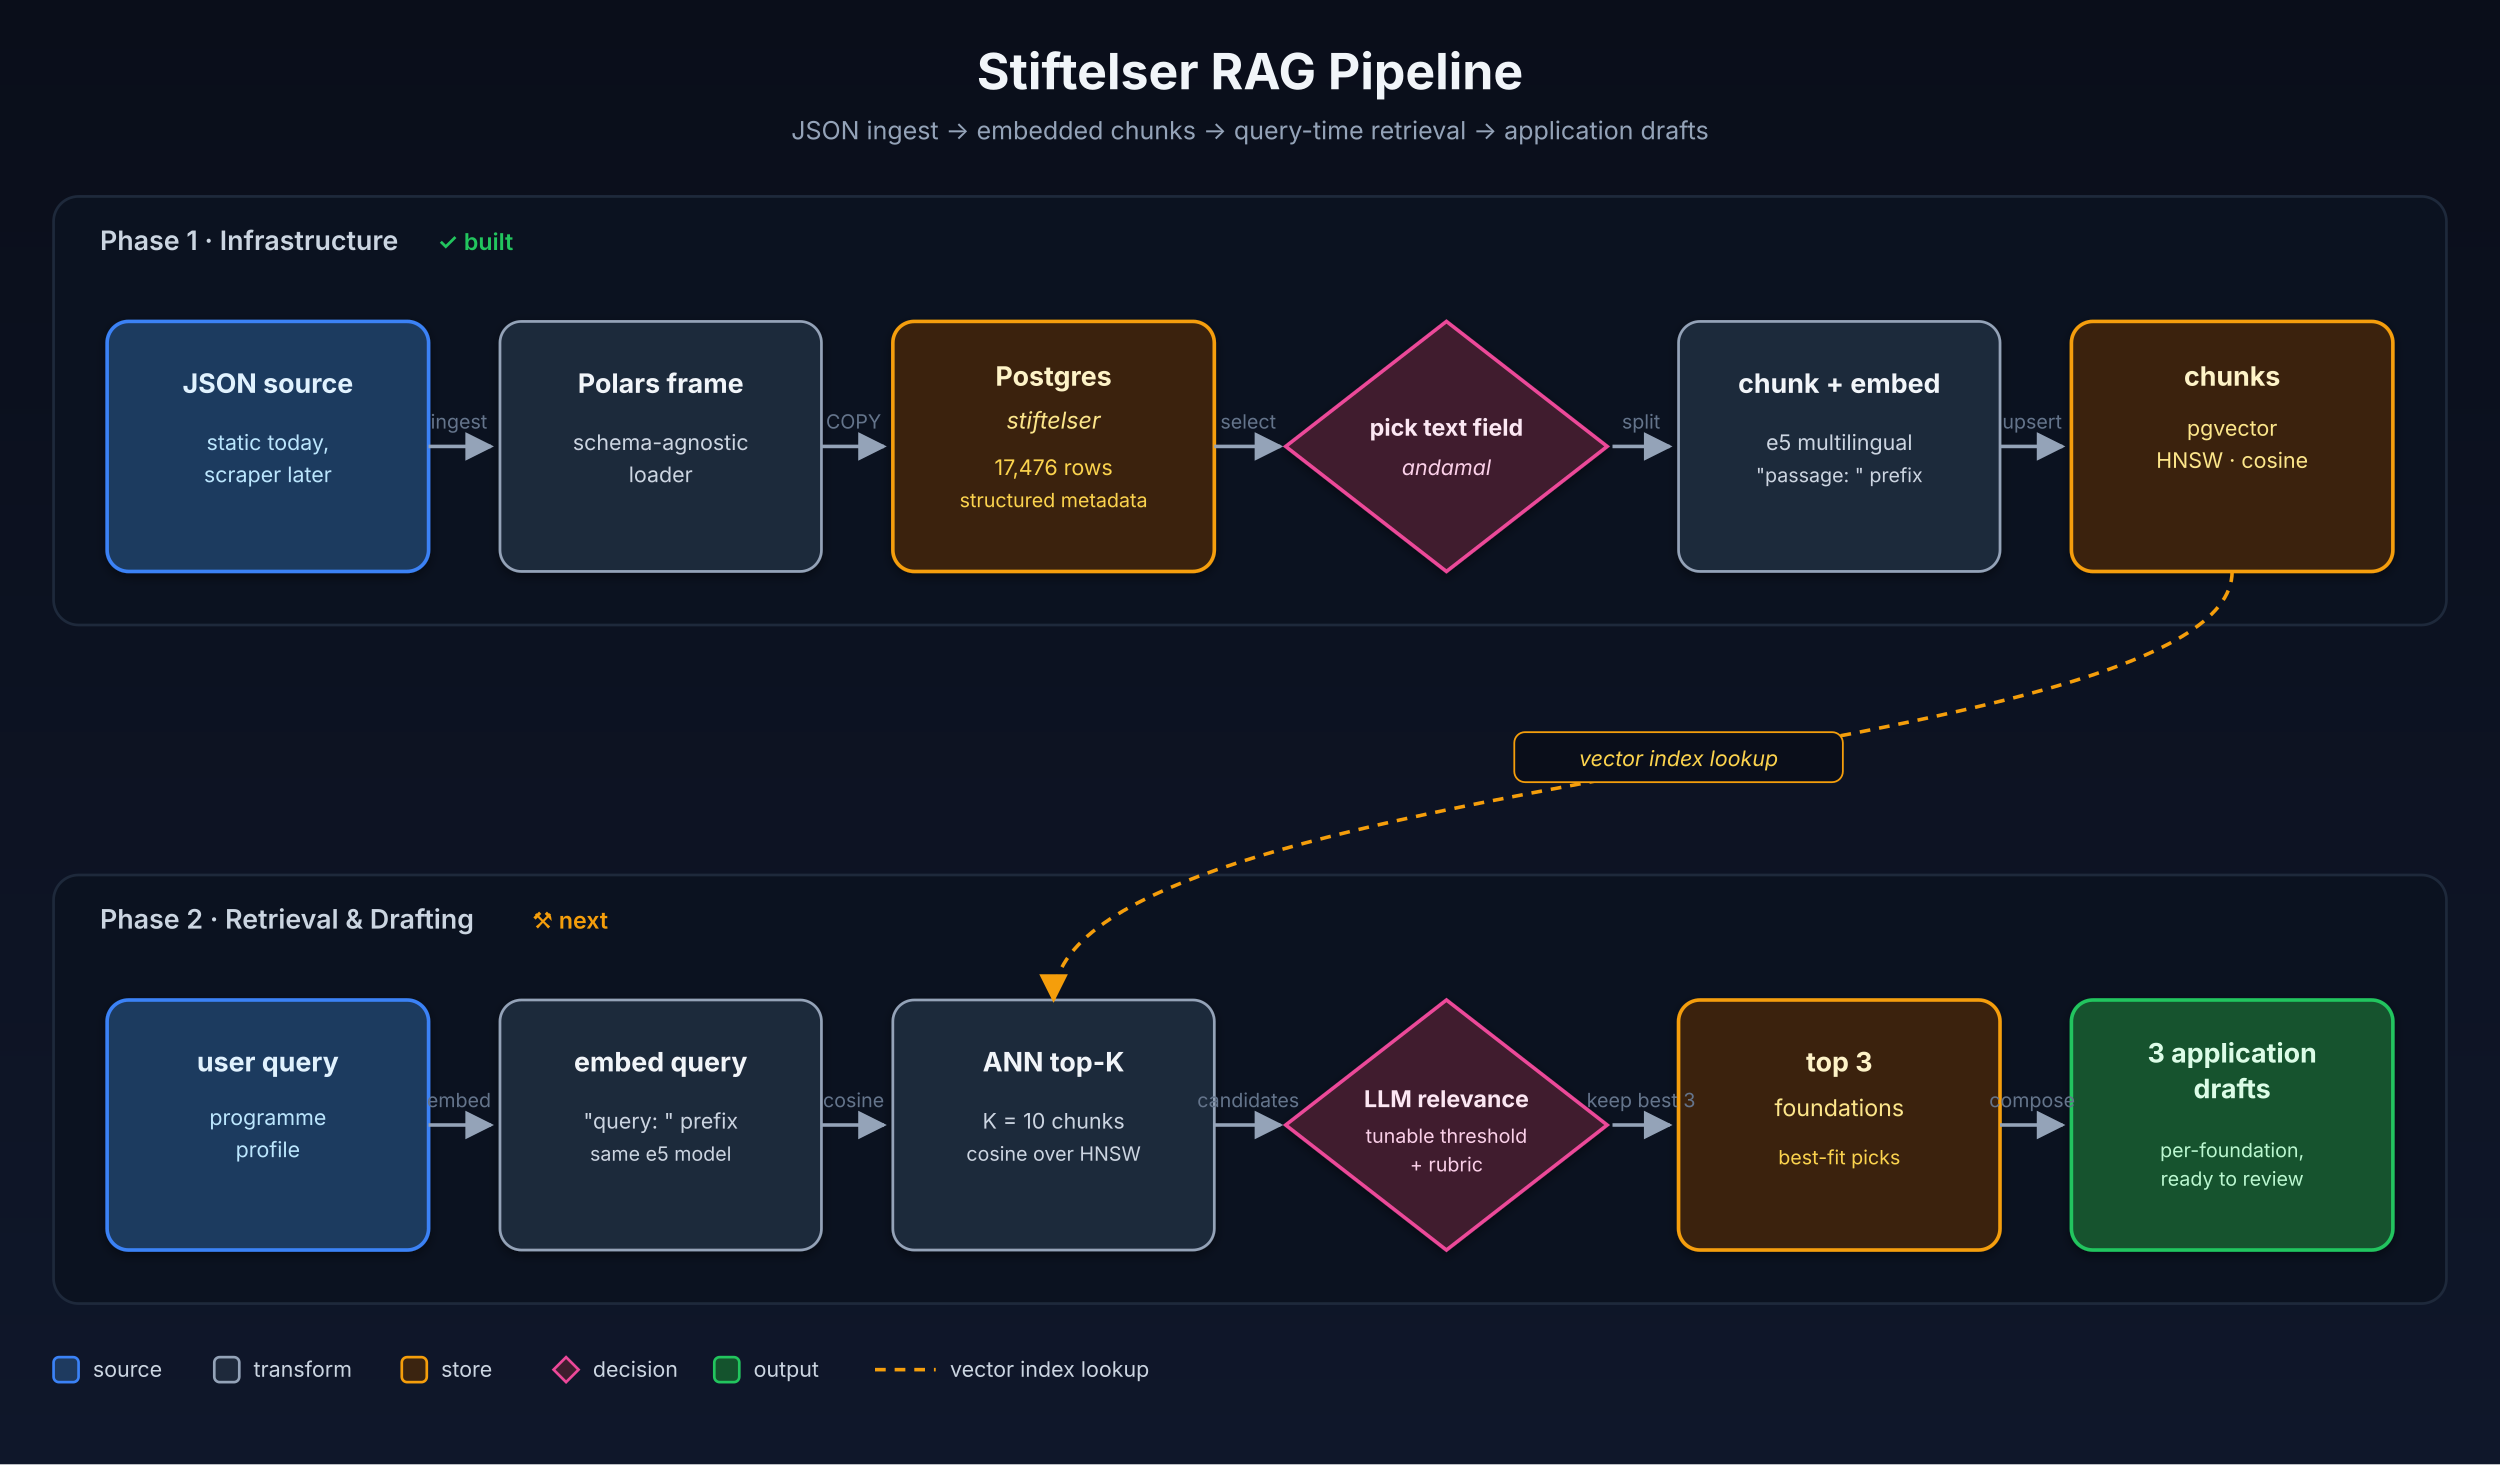
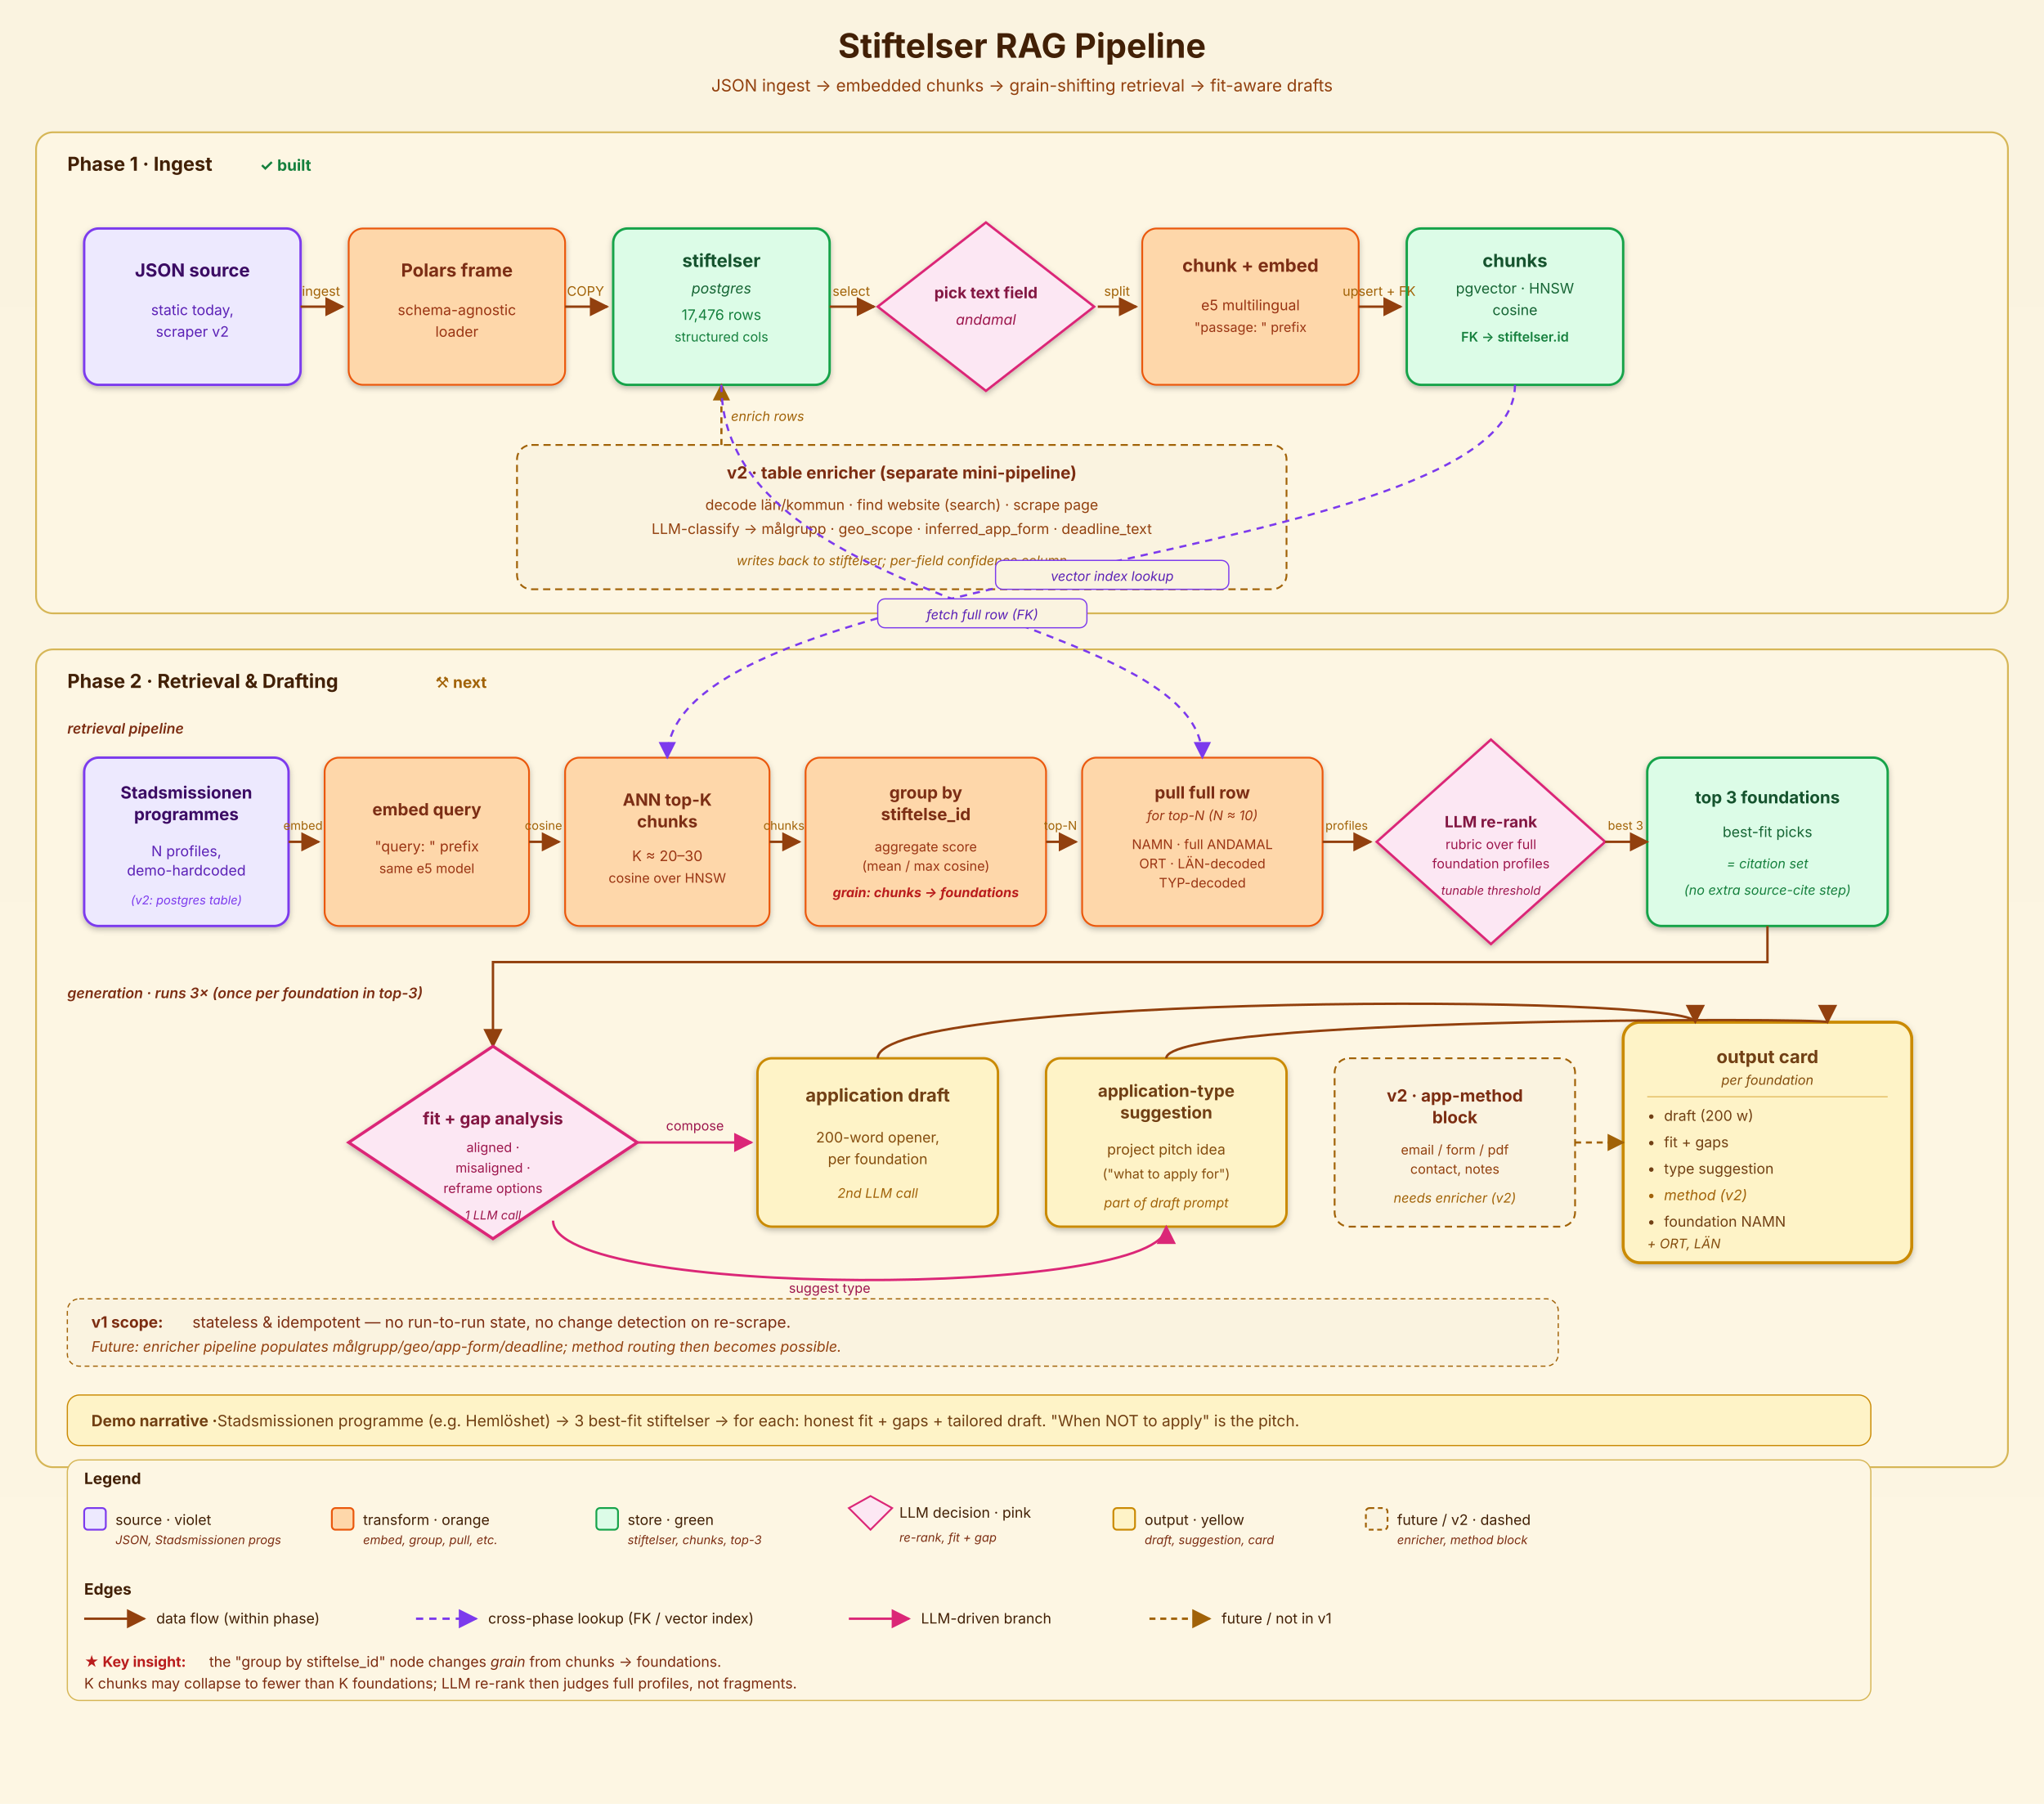
- <svg xmlns="http://www.w3.org/2000/svg" viewBox="0 0 1400 820" font-family="Inter, system-ui, -apple-system, sans-serif">
+ <svg xmlns="http://www.w3.org/2000/svg" viewBox="0 0 1700 1500" font-family="Inter, system-ui, -apple-system, sans-serif">
  <defs>
    <marker id="arrow" viewBox="0 0 10 10" refX="9" refY="5" markerWidth="8" markerHeight="8" orient="auto-start-reverse">
-       <path d="M 0 0 L 10 5 L 0 10 z" fill="#94a3b8" />
+       <path d="M 0 0 L 10 5 L 0 10 z" fill="#92400e" />
    </marker>
    <marker id="arrow-amber" viewBox="0 0 10 10" refX="9" refY="5" markerWidth="8" markerHeight="8" orient="auto-start-reverse">
-       <path d="M 0 0 L 10 5 L 0 10 z" fill="#f59e0b" />
+       <path d="M 0 0 L 10 5 L 0 10 z" fill="#a16207" />
+     </marker>
+     <marker id="arrow-violet" viewBox="0 0 10 10" refX="9" refY="5" markerWidth="8" markerHeight="8" orient="auto-start-reverse">
+       <path d="M 0 0 L 10 5 L 0 10 z" fill="#7c3aed" />
+     </marker>
+     <marker id="arrow-pink" viewBox="0 0 10 10" refX="9" refY="5" markerWidth="8" markerHeight="8" orient="auto-start-reverse">
+       <path d="M 0 0 L 10 5 L 0 10 z" fill="#db2777" />
    </marker>
    <filter id="shadow" x="-20%" y="-20%" width="140%" height="140%">
-       <feGaussianBlur in="SourceAlpha" stdDeviation="3" />
+       <feGaussianBlur in="SourceAlpha" stdDeviation="2.5" />
      <feOffset dx="0" dy="2" result="off" />
      <feComponentTransfer>
-         <feFuncA type="linear" slope="0.45" />
+         <feFuncA type="linear" slope="0.25" />
      </feComponentTransfer>
      <feMerge>
        <feMergeNode />
        <feMergeNode in="SourceGraphic" />
      </feMerge>
    </filter>
    <linearGradient id="bg" x1="0" y1="0" x2="0" y2="1">
-       <stop offset="0%" stop-color="#0a0e1a" />
-       <stop offset="100%" stop-color="#0f172a" />
+       <stop offset="0%" stop-color="#faf3e0" />
+       <stop offset="100%" stop-color="#fdf6e3" />
    </linearGradient>
  </defs>
-   <rect width="1400" height="820" fill="url(#bg)" />
-   <text x="700" y="50" text-anchor="middle" fill="#f1f5f9" font-size="28" font-weight="700">Stiftelser RAG Pipeline</text>
-   <text x="700" y="78" text-anchor="middle" fill="#94a3b8" font-size="14">JSON ingest → embedded chunks → query-time retrieval → application drafts</text>
-   <rect x="30" y="110" width="1340" height="240" rx="14" fill="#0b1220" stroke="#1e293b" stroke-width="1.5" />
-   <text x="56" y="140" fill="#cbd5e1" font-size="15" font-weight="600">Phase 1 · Infrastructure</text>
-   <text x="245" y="140" fill="#22c55e" font-size="13" font-weight="600">✓ built</text>
-   <g filter="url(#shadow)">
-     <rect x="60" y="180" width="180" height="140" rx="12" fill="#1e3a5f" stroke="#3b82f6" stroke-width="2" />
-     <text x="150" y="220" text-anchor="middle" fill="#e0f2fe" font-size="15" font-weight="700">JSON source</text>
-     <text x="150" y="252" text-anchor="middle" fill="#bae6fd" font-size="12">static today,</text>
-     <text x="150" y="270" text-anchor="middle" fill="#bae6fd" font-size="12">scraper later</text>
-   </g>
-   <g filter="url(#shadow)">
-     <rect x="280" y="180" width="180" height="140" rx="12" fill="#1e293b" stroke="#94a3b8" stroke-width="1.5" />
-     <text x="370" y="220" text-anchor="middle" fill="#f1f5f9" font-size="15" font-weight="700">Polars frame</text>
-     <text x="370" y="252" text-anchor="middle" fill="#cbd5e1" font-size="12">schema-agnostic</text>
-     <text x="370" y="270" text-anchor="middle" fill="#cbd5e1" font-size="12">loader</text>
-   </g>
-   <g filter="url(#shadow)">
-     <rect x="500" y="180" width="180" height="140" rx="12" fill="#3b2410" stroke="#f59e0b" stroke-width="2" />
-     <text x="590" y="216" text-anchor="middle" fill="#fef3c7" font-size="15" font-weight="700">Postgres</text>
-     <text x="590" y="240" text-anchor="middle" fill="#fde68a" font-size="13" font-style="italic">stiftelser</text>
-     <text x="590" y="266" text-anchor="middle" fill="#fcd34d" font-size="12">17,476 rows</text>
-     <text x="590" y="284" text-anchor="middle" fill="#fcd34d" font-size="11">structured metadata</text>
-   </g>
-   <g filter="url(#shadow)">
-     <polygon points="720,250 810,180 900,250 810,320" fill="#3f1d2e" stroke="#ec4899" stroke-width="2" />
-     <text x="810" y="244" text-anchor="middle" fill="#fce7f3" font-size="13" font-weight="700">pick text field</text>
-     <text x="810" y="266" text-anchor="middle" fill="#fbcfe8" font-size="12" font-style="italic">andamal</text>
-   </g>
-   <g filter="url(#shadow)">
-     <rect x="940" y="180" width="180" height="140" rx="12" fill="#1e293b" stroke="#94a3b8" stroke-width="1.5" />
-     <text x="1030" y="220" text-anchor="middle" fill="#f1f5f9" font-size="15" font-weight="700">chunk + embed</text>
-     <text x="1030" y="252" text-anchor="middle" fill="#cbd5e1" font-size="12">e5 multilingual</text>
-     <text x="1030" y="270" text-anchor="middle" fill="#cbd5e1" font-size="11">"passage: " prefix</text>
-   </g>
-   <g filter="url(#shadow)">
-     <rect x="1160" y="180" width="180" height="140" rx="12" fill="#3b2410" stroke="#f59e0b" stroke-width="2" />
-     <text x="1250" y="216" text-anchor="middle" fill="#fef3c7" font-size="15" font-weight="700">chunks</text>
-     <text x="1250" y="244" text-anchor="middle" fill="#fde68a" font-size="12">pgvector</text>
-     <text x="1250" y="262" text-anchor="middle" fill="#fde68a" font-size="12">HNSW · cosine</text>
-   </g>
-   <line x1="240" y1="250" x2="275" y2="250" stroke="#94a3b8" stroke-width="2" marker-end="url(#arrow)" />
-   <text x="257" y="240" text-anchor="middle" fill="#64748b" font-size="11">ingest</text>
-   <line x1="460" y1="250" x2="495" y2="250" stroke="#94a3b8" stroke-width="2" marker-end="url(#arrow)" />
-   <text x="478" y="240" text-anchor="middle" fill="#64748b" font-size="11">COPY</text>
-   <line x1="680" y1="250" x2="717" y2="250" stroke="#94a3b8" stroke-width="2" marker-end="url(#arrow)" />
-   <text x="699" y="240" text-anchor="middle" fill="#64748b" font-size="11">select</text>
-   <line x1="903" y1="250" x2="935" y2="250" stroke="#94a3b8" stroke-width="2" marker-end="url(#arrow)" />
-   <text x="919" y="240" text-anchor="middle" fill="#64748b" font-size="11">split</text>
-   <line x1="1120" y1="250" x2="1155" y2="250" stroke="#94a3b8" stroke-width="2" marker-end="url(#arrow)" />
-   <text x="1138" y="240" text-anchor="middle" fill="#64748b" font-size="11">upsert</text>
-   <rect x="30" y="490" width="1340" height="240" rx="14" fill="#0b1220" stroke="#1e293b" stroke-width="1.5" />
-   <text x="56" y="520" fill="#cbd5e1" font-size="15" font-weight="600">Phase 2 · Retrieval &amp; Drafting</text>
-   <text x="298" y="520" fill="#f59e0b" font-size="13" font-weight="600">⚒ next</text>
-   <g filter="url(#shadow)">
-     <rect x="60" y="560" width="180" height="140" rx="12" fill="#1e3a5f" stroke="#3b82f6" stroke-width="2" />
-     <text x="150" y="600" text-anchor="middle" fill="#e0f2fe" font-size="15" font-weight="700">user query</text>
-     <text x="150" y="630" text-anchor="middle" fill="#bae6fd" font-size="12">programme</text>
-     <text x="150" y="648" text-anchor="middle" fill="#bae6fd" font-size="12">profile</text>
-   </g>
-   <g filter="url(#shadow)">
-     <rect x="280" y="560" width="180" height="140" rx="12" fill="#1e293b" stroke="#94a3b8" stroke-width="1.5" />
-     <text x="370" y="600" text-anchor="middle" fill="#f1f5f9" font-size="15" font-weight="700">embed query</text>
-     <text x="370" y="632" text-anchor="middle" fill="#cbd5e1" font-size="12">"query: " prefix</text>
-     <text x="370" y="650" text-anchor="middle" fill="#cbd5e1" font-size="11">same e5 model</text>
-   </g>
-   <g filter="url(#shadow)">
-     <rect x="500" y="560" width="180" height="140" rx="12" fill="#1e293b" stroke="#94a3b8" stroke-width="1.5" />
-     <text x="590" y="600" text-anchor="middle" fill="#f1f5f9" font-size="15" font-weight="700">ANN top-K</text>
-     <text x="590" y="632" text-anchor="middle" fill="#cbd5e1" font-size="12">K = 10 chunks</text>
-     <text x="590" y="650" text-anchor="middle" fill="#cbd5e1" font-size="11">cosine over HNSW</text>
-   </g>
-   <g filter="url(#shadow)">
-     <polygon points="720,630 810,560 900,630 810,700" fill="#3f1d2e" stroke="#ec4899" stroke-width="2" />
-     <text x="810" y="620" text-anchor="middle" fill="#fce7f3" font-size="13" font-weight="700">LLM relevance</text>
-     <text x="810" y="640" text-anchor="middle" fill="#fbcfe8" font-size="11">tunable threshold</text>
-     <text x="810" y="656" text-anchor="middle" fill="#fbcfe8" font-size="11">+ rubric</text>
-   </g>
-   <g filter="url(#shadow)">
-     <rect x="940" y="560" width="180" height="140" rx="12" fill="#3b2410" stroke="#f59e0b" stroke-width="2" />
-     <text x="1030" y="600" text-anchor="middle" fill="#fef3c7" font-size="15" font-weight="700">top 3</text>
-     <text x="1030" y="625" text-anchor="middle" fill="#fde68a" font-size="13">foundations</text>
-     <text x="1030" y="652" text-anchor="middle" fill="#fcd34d" font-size="11">best-fit picks</text>
-   </g>
-   <g filter="url(#shadow)">
-     <rect x="1160" y="560" width="180" height="140" rx="12" fill="#14532d" stroke="#22c55e" stroke-width="2" />
-     <text x="1250" y="595" text-anchor="middle" fill="#dcfce7" font-size="15" font-weight="700">3 application</text>
-     <text x="1250" y="615" text-anchor="middle" fill="#dcfce7" font-size="15" font-weight="700">drafts</text>
-     <text x="1250" y="648" text-anchor="middle" fill="#bbf7d0" font-size="11">per-foundation,</text>
-     <text x="1250" y="664" text-anchor="middle" fill="#bbf7d0" font-size="11">ready to review</text>
-   </g>
-   <line x1="240" y1="630" x2="275" y2="630" stroke="#94a3b8" stroke-width="2" marker-end="url(#arrow)" />
-   <text x="257" y="620" text-anchor="middle" fill="#64748b" font-size="11">embed</text>
-   <line x1="460" y1="630" x2="495" y2="630" stroke="#94a3b8" stroke-width="2" marker-end="url(#arrow)" />
-   <text x="478" y="620" text-anchor="middle" fill="#64748b" font-size="11">cosine</text>
-   <line x1="680" y1="630" x2="717" y2="630" stroke="#94a3b8" stroke-width="2" marker-end="url(#arrow)" />
-   <text x="699" y="620" text-anchor="middle" fill="#64748b" font-size="11">candidates</text>
-   <line x1="903" y1="630" x2="935" y2="630" stroke="#94a3b8" stroke-width="2" marker-end="url(#arrow)" />
-   <text x="919" y="620" text-anchor="middle" fill="#64748b" font-size="11">keep best 3</text>
-   <line x1="1120" y1="630" x2="1155" y2="630" stroke="#94a3b8" stroke-width="2" marker-end="url(#arrow)" />
-   <text x="1138" y="620" text-anchor="middle" fill="#64748b" font-size="11">compose</text>
-   <path d="M 1250 320 C 1250 430, 590 430, 590 560" fill="none" stroke="#f59e0b" stroke-width="2" stroke-dasharray="6 5" marker-end="url(#arrow-amber)" />
-   <rect x="848" y="410" width="184" height="28" rx="6" fill="#0a0e1a" stroke="#f59e0b" stroke-width="1" />
-   <text x="940" y="429" text-anchor="middle" fill="#fcd34d" font-size="12" font-style="italic">vector index lookup</text>
-   <g transform="translate(30, 760)">
-     <rect x="0" y="0" width="14" height="14" rx="3" fill="#1e3a5f" stroke="#3b82f6" stroke-width="1.5" />
-     <text x="22" y="11" fill="#cbd5e1" font-size="12">source</text>
-     <rect x="90" y="0" width="14" height="14" rx="3" fill="#1e293b" stroke="#94a3b8" stroke-width="1.5" />
-     <text x="112" y="11" fill="#cbd5e1" font-size="12">transform</text>
-     <rect x="195" y="0" width="14" height="14" rx="3" fill="#3b2410" stroke="#f59e0b" stroke-width="1.5" />
-     <text x="217" y="11" fill="#cbd5e1" font-size="12">store</text>
-     <polygon points="280,7 287,0 294,7 287,14" fill="#3f1d2e" stroke="#ec4899" stroke-width="1.5" />
-     <text x="302" y="11" fill="#cbd5e1" font-size="12">decision</text>
-     <rect x="370" y="0" width="14" height="14" rx="3" fill="#14532d" stroke="#22c55e" stroke-width="1.5" />
-     <text x="392" y="11" fill="#cbd5e1" font-size="12">output</text>
-     <line x1="460" y1="7" x2="494" y2="7" stroke="#f59e0b" stroke-width="2" stroke-dasharray="6 5" />
-     <text x="502" y="11" fill="#cbd5e1" font-size="12">vector index lookup</text>
+   <rect width="1700" height="1500" fill="url(#bg)" />
+   <text x="850" y="48" text-anchor="middle" fill="#422006" font-size="28" font-weight="700">Stiftelser RAG Pipeline</text>
+   <text x="850" y="76" text-anchor="middle" fill="#92400e" font-size="14">JSON ingest → embedded chunks → grain-shifting retrieval → fit-aware drafts</text>
+   <rect x="30" y="110" width="1640" height="400" rx="14" fill="#fdf6e3" stroke="#d6b656" stroke-width="1.5" />
+   <text x="56" y="142" fill="#422006" font-size="16" font-weight="700">Phase 1 · Ingest</text>
+   <text x="216" y="142" fill="#15803d" font-size="13" font-weight="700">✓ built</text>
+   <g filter="url(#shadow)">
+     <rect x="70" y="190" width="180" height="130" rx="12" fill="#ede9fe" stroke="#7c3aed" stroke-width="2" />
+     <text x="160" y="230" text-anchor="middle" fill="#3b0764" font-size="15" font-weight="700">JSON source</text>
+     <text x="160" y="262" text-anchor="middle" fill="#5b21b6" font-size="12">static today,</text>
+     <text x="160" y="280" text-anchor="middle" fill="#5b21b6" font-size="12">scraper v2</text>
+   </g>
+   <g filter="url(#shadow)">
+     <rect x="290" y="190" width="180" height="130" rx="12" fill="#fed7aa" stroke="#ea580c" stroke-width="1.5" />
+     <text x="380" y="230" text-anchor="middle" fill="#7c2d12" font-size="15" font-weight="700">Polars frame</text>
+     <text x="380" y="262" text-anchor="middle" fill="#9a3412" font-size="12">schema-agnostic</text>
+     <text x="380" y="280" text-anchor="middle" fill="#9a3412" font-size="12">loader</text>
+   </g>
+   <g filter="url(#shadow)">
+     <rect x="510" y="190" width="180" height="130" rx="12" fill="#dcfce7" stroke="#16a34a" stroke-width="2" />
+     <text x="600" y="222" text-anchor="middle" fill="#14532d" font-size="15" font-weight="700">stiftelser</text>
+     <text x="600" y="244" text-anchor="middle" fill="#166534" font-size="12" font-style="italic">postgres</text>
+     <text x="600" y="266" text-anchor="middle" fill="#15803d" font-size="12">17,476 rows</text>
+     <text x="600" y="284" text-anchor="middle" fill="#15803d" font-size="11">structured cols</text>
+   </g>
+   <g filter="url(#shadow)">
+     <polygon points="730,255 820,185 910,255 820,325" fill="#fce7f3" stroke="#db2777" stroke-width="2" />
+     <text x="820" y="248" text-anchor="middle" fill="#831843" font-size="13" font-weight="700">pick text field</text>
+     <text x="820" y="270" text-anchor="middle" fill="#9d174d" font-size="12" font-style="italic">andamal</text>
+   </g>
+   <g filter="url(#shadow)">
+     <rect x="950" y="190" width="180" height="130" rx="12" fill="#fed7aa" stroke="#ea580c" stroke-width="1.5" />
+     <text x="1040" y="226" text-anchor="middle" fill="#7c2d12" font-size="15" font-weight="700">chunk + embed</text>
+     <text x="1040" y="258" text-anchor="middle" fill="#9a3412" font-size="12">e5 multilingual</text>
+     <text x="1040" y="276" text-anchor="middle" fill="#9a3412" font-size="11">"passage: " prefix</text>
+   </g>
+   <g filter="url(#shadow)">
+     <rect x="1170" y="190" width="180" height="130" rx="12" fill="#dcfce7" stroke="#16a34a" stroke-width="2" />
+     <text x="1260" y="222" text-anchor="middle" fill="#14532d" font-size="15" font-weight="700">chunks</text>
+     <text x="1260" y="244" text-anchor="middle" fill="#166534" font-size="12">pgvector · HNSW</text>
+     <text x="1260" y="262" text-anchor="middle" fill="#166534" font-size="12">cosine</text>
+     <text x="1260" y="284" text-anchor="middle" fill="#15803d" font-size="11" font-weight="600">FK → stiftelser.id</text>
+   </g>
+   <line x1="250" y1="255" x2="285" y2="255" stroke="#92400e" stroke-width="2" marker-end="url(#arrow)" />
+   <text x="267" y="246" text-anchor="middle" fill="#a16207" font-size="11">ingest</text>
+   <line x1="470" y1="255" x2="505" y2="255" stroke="#92400e" stroke-width="2" marker-end="url(#arrow)" />
+   <text x="487" y="246" text-anchor="middle" fill="#a16207" font-size="11">COPY</text>
+   <line x1="690" y1="255" x2="727" y2="255" stroke="#92400e" stroke-width="2" marker-end="url(#arrow)" />
+   <text x="708" y="246" text-anchor="middle" fill="#a16207" font-size="11">select</text>
+   <line x1="913" y1="255" x2="945" y2="255" stroke="#92400e" stroke-width="2" marker-end="url(#arrow)" />
+   <text x="929" y="246" text-anchor="middle" fill="#a16207" font-size="11">split</text>
+   <line x1="1130" y1="255" x2="1165" y2="255" stroke="#92400e" stroke-width="2" marker-end="url(#arrow)" />
+   <text x="1147" y="246" text-anchor="middle" fill="#a16207" font-size="11">upsert + FK</text>
+   <g>
+     <rect x="430" y="370" width="640" height="120" rx="12" fill="#faf3e0" stroke="#a16207" stroke-width="1.5" stroke-dasharray="6 4" />
+     <text x="750" y="398" text-anchor="middle" fill="#7c2d12" font-size="14" font-weight="700">v2 · table enricher  (separate mini-pipeline)</text>
+     <text x="750" y="424" text-anchor="middle" fill="#92400e" font-size="12">decode län/kommun  ·  find website (search)  ·  scrape page</text>
+     <text x="750" y="444" text-anchor="middle" fill="#92400e" font-size="12">LLM-classify  →  målgrupp · geo_scope · inferred_app_form · deadline_text</text>
+     <text x="750" y="470" text-anchor="middle" fill="#a16207" font-size="11" font-style="italic">writes back to stiftelser; per-field confidence column</text>
+   </g>
+   <path d="M 600 370 C 600 348, 600 348, 600 320" fill="none" stroke="#a16207" stroke-width="1.8" stroke-dasharray="5 4" marker-end="url(#arrow-amber)" />
+   <text x="608" y="350" fill="#a16207" font-size="11" font-style="italic">enrich rows</text>
+   <rect x="30" y="540" width="1640" height="680" rx="14" fill="#fdf6e3" stroke="#d6b656" stroke-width="1.5" />
+   <text x="56" y="572" fill="#422006" font-size="16" font-weight="700">Phase 2 · Retrieval &amp; Drafting</text>
+   <text x="362" y="572" fill="#a16207" font-size="13" font-weight="700">⚒ next</text>
+   <text x="56" y="610" fill="#7c2d12" font-size="12" font-weight="600" font-style="italic">retrieval pipeline</text>
+   <g filter="url(#shadow)">
+     <rect x="70" y="630" width="170" height="140" rx="12" fill="#ede9fe" stroke="#7c3aed" stroke-width="2" />
+     <text x="155" y="664" text-anchor="middle" fill="#3b0764" font-size="14" font-weight="700">Stadsmissionen</text>
+     <text x="155" y="682" text-anchor="middle" fill="#3b0764" font-size="14" font-weight="700">programmes</text>
+     <text x="155" y="712" text-anchor="middle" fill="#5b21b6" font-size="12">N profiles,</text>
+     <text x="155" y="728" text-anchor="middle" fill="#5b21b6" font-size="12">demo-hardcoded</text>
+     <text x="155" y="752" text-anchor="middle" fill="#7c3aed" font-size="10" font-style="italic">(v2: postgres table)</text>
+   </g>
+   <g filter="url(#shadow)">
+     <rect x="270" y="630" width="170" height="140" rx="12" fill="#fed7aa" stroke="#ea580c" stroke-width="1.5" />
+     <text x="355" y="678" text-anchor="middle" fill="#7c2d12" font-size="14" font-weight="700">embed query</text>
+     <text x="355" y="708" text-anchor="middle" fill="#9a3412" font-size="12">"query: " prefix</text>
+     <text x="355" y="726" text-anchor="middle" fill="#9a3412" font-size="11">same e5 model</text>
+   </g>
+   <g filter="url(#shadow)">
+     <rect x="470" y="630" width="170" height="140" rx="12" fill="#fed7aa" stroke="#ea580c" stroke-width="1.5" />
+     <text x="555" y="670" text-anchor="middle" fill="#7c2d12" font-size="14" font-weight="700">ANN top-K</text>
+     <text x="555" y="688" text-anchor="middle" fill="#7c2d12" font-size="14" font-weight="700">chunks</text>
+     <text x="555" y="716" text-anchor="middle" fill="#9a3412" font-size="12">K ≈ 20–30</text>
+     <text x="555" y="734" text-anchor="middle" fill="#9a3412" font-size="11">cosine over HNSW</text>
+   </g>
+   <g filter="url(#shadow)">
+     <rect x="670" y="630" width="200" height="140" rx="12" fill="#fed7aa" stroke="#ea580c" stroke-width="1.5" />
+     <text x="770" y="664" text-anchor="middle" fill="#7c2d12" font-size="14" font-weight="700">group by</text>
+     <text x="770" y="682" text-anchor="middle" fill="#7c2d12" font-size="14" font-weight="700">stiftelse_id</text>
+     <text x="770" y="708" text-anchor="middle" fill="#9a3412" font-size="11">aggregate score</text>
+     <text x="770" y="724" text-anchor="middle" fill="#9a3412" font-size="11">(mean / max cosine)</text>
+     <text x="770" y="746" text-anchor="middle" fill="#b91c1c" font-size="11" font-style="italic" font-weight="700">grain: chunks → foundations</text>
+   </g>
+   <g filter="url(#shadow)">
+     <rect x="900" y="630" width="200" height="140" rx="12" fill="#fed7aa" stroke="#ea580c" stroke-width="1.5" />
+     <text x="1000" y="664" text-anchor="middle" fill="#7c2d12" font-size="14" font-weight="700">pull full row</text>
+     <text x="1000" y="682" text-anchor="middle" fill="#9a3412" font-size="11" font-style="italic">for top-N (N ≈ 10)</text>
+     <text x="1000" y="706" text-anchor="middle" fill="#9a3412" font-size="11">NAMN · full ANDAMAL</text>
+     <text x="1000" y="722" text-anchor="middle" fill="#9a3412" font-size="11">ORT · LÄN-decoded</text>
+     <text x="1000" y="738" text-anchor="middle" fill="#9a3412" font-size="11">TYP-decoded</text>
+   </g>
+   <g filter="url(#shadow)">
+     <polygon points="1145,700 1240,615 1335,700 1240,785" fill="#fce7f3" stroke="#db2777" stroke-width="2" />
+     <text x="1240" y="688" text-anchor="middle" fill="#831843" font-size="13" font-weight="700">LLM re-rank</text>
+     <text x="1240" y="706" text-anchor="middle" fill="#9d174d" font-size="11">rubric over full</text>
+     <text x="1240" y="722" text-anchor="middle" fill="#9d174d" font-size="11">foundation profiles</text>
+     <text x="1240" y="744" text-anchor="middle" fill="#9d174d" font-size="10" font-style="italic">tunable threshold</text>
+   </g>
+   <g filter="url(#shadow)">
+     <rect x="1370" y="630" width="200" height="140" rx="12" fill="#dcfce7" stroke="#16a34a" stroke-width="2" />
+     <text x="1470" y="668" text-anchor="middle" fill="#14532d" font-size="14" font-weight="700">top 3 foundations</text>
+     <text x="1470" y="696" text-anchor="middle" fill="#166534" font-size="12">best-fit picks</text>
+     <text x="1470" y="722" text-anchor="middle" fill="#15803d" font-size="11" font-style="italic">= citation set</text>
+     <text x="1470" y="744" text-anchor="middle" fill="#15803d" font-size="11" font-style="italic">(no extra source-cite step)</text>
+   </g>
+   <line x1="240" y1="700" x2="265" y2="700" stroke="#92400e" stroke-width="2" marker-end="url(#arrow)" />
+   <text x="252" y="690" text-anchor="middle" fill="#a16207" font-size="10">embed</text>
+   <line x1="440" y1="700" x2="465" y2="700" stroke="#92400e" stroke-width="2" marker-end="url(#arrow)" />
+   <text x="452" y="690" text-anchor="middle" fill="#a16207" font-size="10">cosine</text>
+   <line x1="640" y1="700" x2="665" y2="700" stroke="#92400e" stroke-width="2" marker-end="url(#arrow)" />
+   <text x="652" y="690" text-anchor="middle" fill="#a16207" font-size="10">chunks</text>
+   <line x1="870" y1="700" x2="895" y2="700" stroke="#92400e" stroke-width="2" marker-end="url(#arrow)" />
+   <text x="882" y="690" text-anchor="middle" fill="#a16207" font-size="10">top-N</text>
+   <line x1="1100" y1="700" x2="1140" y2="700" stroke="#92400e" stroke-width="2" marker-end="url(#arrow)" />
+   <text x="1120" y="690" text-anchor="middle" fill="#a16207" font-size="10">profiles</text>
+   <line x1="1335" y1="700" x2="1370" y2="700" stroke="#92400e" stroke-width="2" marker-end="url(#arrow)" />
+   <text x="1352" y="690" text-anchor="middle" fill="#a16207" font-size="10">best 3</text>
+   <path d="M 1260 320 C 1260 470, 555 470, 555 630" fill="none" stroke="#7c3aed" stroke-width="1.8" stroke-dasharray="6 5" marker-end="url(#arrow-violet)" />
+   <rect x="828" y="466" width="194" height="24" rx="6" fill="#faf3e0" stroke="#7c3aed" stroke-width="1" />
+   <text x="925" y="483" text-anchor="middle" fill="#5b21b6" font-size="11" font-style="italic">vector index lookup</text>
+   <path d="M 600 320 C 600 510, 1000 510, 1000 630" fill="none" stroke="#7c3aed" stroke-width="1.8" stroke-dasharray="6 5" marker-end="url(#arrow-violet)" />
+   <rect x="730" y="498" width="174" height="24" rx="6" fill="#faf3e0" stroke="#7c3aed" stroke-width="1" />
+   <text x="817" y="515" text-anchor="middle" fill="#5b21b6" font-size="11" font-style="italic">fetch full row (FK)</text>
+   <text x="56" y="830" fill="#7c2d12" font-size="12" font-weight="600" font-style="italic">generation · runs 3× (once per foundation in top-3)</text>
+   <path d="M 1470 770 L 1470 800 L 410 800 L 410 870" fill="none" stroke="#92400e" stroke-width="2" marker-end="url(#arrow)" />
+   <g filter="url(#shadow)">
+     <polygon points="290,950 410,870 530,950 410,1030" fill="#fce7f3" stroke="#db2777" stroke-width="2.5" />
+     <text x="410" y="935" text-anchor="middle" fill="#831843" font-size="14" font-weight="700">fit + gap analysis</text>
+     <text x="410" y="958" text-anchor="middle" fill="#9d174d" font-size="11">aligned ·</text>
+     <text x="410" y="975" text-anchor="middle" fill="#9d174d" font-size="11">misaligned ·</text>
+     <text x="410" y="992" text-anchor="middle" fill="#9d174d" font-size="11">reframe options</text>
+     <text x="410" y="1014" text-anchor="middle" fill="#9d174d" font-size="10" font-style="italic">1 LLM call</text>
+   </g>
+   <g filter="url(#shadow)">
+     <rect x="630" y="880" width="200" height="140" rx="12" fill="#fef3c7" stroke="#ca8a04" stroke-width="2" />
+     <text x="730" y="916" text-anchor="middle" fill="#713f12" font-size="15" font-weight="700">application draft</text>
+     <text x="730" y="950" text-anchor="middle" fill="#854d0e" font-size="12">200-word opener,</text>
+     <text x="730" y="968" text-anchor="middle" fill="#854d0e" font-size="12">per foundation</text>
+     <text x="730" y="996" text-anchor="middle" fill="#a16207" font-size="11" font-style="italic">2nd LLM call</text>
+   </g>
+   <g filter="url(#shadow)">
+     <rect x="870" y="880" width="200" height="140" rx="12" fill="#fef3c7" stroke="#ca8a04" stroke-width="2" />
+     <text x="970" y="912" text-anchor="middle" fill="#713f12" font-size="14" font-weight="700">application-type</text>
+     <text x="970" y="930" text-anchor="middle" fill="#713f12" font-size="14" font-weight="700">suggestion</text>
+     <text x="970" y="960" text-anchor="middle" fill="#854d0e" font-size="12">project pitch idea</text>
+     <text x="970" y="980" text-anchor="middle" fill="#854d0e" font-size="11">("what to apply for")</text>
+     <text x="970" y="1004" text-anchor="middle" fill="#a16207" font-size="11" font-style="italic">part of draft prompt</text>
+   </g>
+   <g>
+     <rect x="1110" y="880" width="200" height="140" rx="12" fill="#faf3e0" stroke="#a16207" stroke-width="1.5" stroke-dasharray="6 4" />
+     <text x="1210" y="916" text-anchor="middle" fill="#7c2d12" font-size="14" font-weight="700">v2 · app-method</text>
+     <text x="1210" y="934" text-anchor="middle" fill="#7c2d12" font-size="14" font-weight="700">block</text>
+     <text x="1210" y="960" text-anchor="middle" fill="#92400e" font-size="11">email / form / pdf</text>
+     <text x="1210" y="976" text-anchor="middle" fill="#92400e" font-size="11">contact, notes</text>
+     <text x="1210" y="1000" text-anchor="middle" fill="#a16207" font-size="11" font-style="italic">needs enricher (v2)</text>
+   </g>
+   <g filter="url(#shadow)">
+     <rect x="1350" y="850" width="240" height="200" rx="14" fill="#fef3c7" stroke="#ca8a04" stroke-width="2.5" />
+     <text x="1470" y="884" text-anchor="middle" fill="#713f12" font-size="15" font-weight="700">output card</text>
+     <text x="1470" y="902" text-anchor="middle" fill="#854d0e" font-size="11" font-style="italic">per foundation</text>
+     <line x1="1370" y1="912" x2="1570" y2="912" stroke="#ca8a04" stroke-width="1" opacity="0.5" />
+     <text x="1370" y="932" fill="#713f12" font-size="12">•</text>
+     <text x="1384" y="932" fill="#713f12" font-size="12">draft (200 w)</text>
+     <text x="1370" y="954" fill="#713f12" font-size="12">•</text>
+     <text x="1384" y="954" fill="#713f12" font-size="12">fit + gaps</text>
+     <text x="1370" y="976" fill="#713f12" font-size="12">•</text>
+     <text x="1384" y="976" fill="#713f12" font-size="12">type suggestion</text>
+     <text x="1370" y="998" fill="#a16207" font-size="12">•</text>
+     <text x="1384" y="998" fill="#a16207" font-size="12" font-style="italic">method (v2)</text>
+     <text x="1370" y="1020" fill="#713f12" font-size="12">•</text>
+     <text x="1384" y="1020" fill="#713f12" font-size="12">foundation NAMN</text>
+     <text x="1370" y="1038" fill="#854d0e" font-size="11" font-style="italic">  + ORT, LÄN</text>
+   </g>
+   <line x1="530" y1="950" x2="625" y2="950" stroke="#db2777" stroke-width="2" marker-end="url(#arrow-pink)" />
+   <text x="578" y="940" text-anchor="middle" fill="#9d174d" font-size="11">compose</text>
+   <path d="M 460 1015 C 460 1080, 970 1080, 970 1020" fill="none" stroke="#db2777" stroke-width="2" marker-end="url(#arrow-pink)" />
+   <text x="690" y="1075" text-anchor="middle" fill="#9d174d" font-size="11">suggest type</text>
+   <path d="M 730 880 C 730 826, 1410 826, 1410 850" fill="none" stroke="#92400e" stroke-width="2" marker-end="url(#arrow)" />
+   <path d="M 970 880 C 970 846, 1520 846, 1520 850" fill="none" stroke="#92400e" stroke-width="2" marker-end="url(#arrow)" />
+   <path d="M 1310 950 C 1330 950, 1340 950, 1350 950" fill="none" stroke="#a16207" stroke-width="1.8" stroke-dasharray="5 4" marker-end="url(#arrow-amber)" />
+   <g>
+     <rect x="56" y="1080" width="1240" height="56" rx="10" fill="#faf3e0" stroke="#a16207" stroke-width="1" stroke-dasharray="4 3" />
+     <text x="76" y="1104" fill="#7c2d12" font-size="13" font-weight="700">v1 scope:</text>
+     <text x="160" y="1104" fill="#7c2d12" font-size="13">stateless &amp; idempotent — no run-to-run state, no change detection on re-scrape.</text>
+     <text x="76" y="1124" fill="#92400e" font-size="12" font-style="italic">Future: enricher pipeline populates målgrupp/geo/app-form/deadline; method routing then becomes possible.</text>
+   </g>
+   <g>
+     <rect x="56" y="1160" width="1500" height="42" rx="10" fill="#fef3c7" stroke="#ca8a04" stroke-width="1" />
+     <text x="76" y="1186" fill="#713f12" font-size="13">
+       <tspan font-weight="700">Demo narrative · </tspan>Stadsmissionen programme (e.g. Hemlöshet) → 3 best-fit stiftelser → for each: honest fit + gaps + tailored draft. "When NOT to apply" is the pitch.</text>
+   </g>
+   <g transform="translate(56, 1240)">
+     <rect x="0" y="-26" width="1500" height="200" rx="10" fill="#fdf6e3" stroke="#d6b656" stroke-width="1" />
+     <text x="14" y="-6" fill="#422006" font-size="13" font-weight="700">Legend</text>
+     <rect x="14" y="14" width="18" height="18" rx="3" fill="#ede9fe" stroke="#7c3aed" stroke-width="1.5" />
+     <text x="40" y="28" fill="#422006" font-size="12">source · violet</text>
+     <text x="40" y="44" fill="#7c2d12" font-size="10" font-style="italic">JSON, Stadsmissionen progs</text>
+     <rect x="220" y="14" width="18" height="18" rx="3" fill="#fed7aa" stroke="#ea580c" stroke-width="1.5" />
+     <text x="246" y="28" fill="#422006" font-size="12">transform · orange</text>
+     <text x="246" y="44" fill="#7c2d12" font-size="10" font-style="italic">embed, group, pull, etc.</text>
+     <rect x="440" y="14" width="18" height="18" rx="3" fill="#dcfce7" stroke="#16a34a" stroke-width="1.5" />
+     <text x="466" y="28" fill="#422006" font-size="12">store · green</text>
+     <text x="466" y="44" fill="#7c2d12" font-size="10" font-style="italic">stiftelser, chunks, top-3</text>
+     <polygon points="650,14 668,4 686,14 668,32" fill="#fce7f3" stroke="#db2777" stroke-width="1.5" />
+     <text x="692" y="22" fill="#422006" font-size="12">LLM decision · pink</text>
+     <text x="692" y="42" fill="#7c2d12" font-size="10" font-style="italic">re-rank, fit + gap</text>
+     <rect x="870" y="14" width="18" height="18" rx="3" fill="#fef3c7" stroke="#ca8a04" stroke-width="1.5" />
+     <text x="896" y="28" fill="#422006" font-size="12">output · yellow</text>
+     <text x="896" y="44" fill="#7c2d12" font-size="10" font-style="italic">draft, suggestion, card</text>
+     <rect x="1080" y="14" width="18" height="18" rx="3" fill="#faf3e0" stroke="#a16207" stroke-width="1.5" stroke-dasharray="4 3" />
+     <text x="1106" y="28" fill="#422006" font-size="12">future / v2 · dashed</text>
+     <text x="1106" y="44" fill="#7c2d12" font-size="10" font-style="italic">enricher, method block</text>
+     <text x="14" y="86" fill="#422006" font-size="13" font-weight="700">Edges</text>
+     <line x1="14" y1="106" x2="64" y2="106" stroke="#92400e" stroke-width="2" marker-end="url(#arrow)" />
+     <text x="74" y="110" fill="#422006" font-size="12">data flow (within phase)</text>
+     <line x1="290" y1="106" x2="340" y2="106" stroke="#7c3aed" stroke-width="2" stroke-dasharray="6 5" marker-end="url(#arrow-violet)" />
+     <text x="350" y="110" fill="#422006" font-size="12">cross-phase lookup (FK / vector index)</text>
+     <line x1="650" y1="106" x2="700" y2="106" stroke="#db2777" stroke-width="2" marker-end="url(#arrow-pink)" />
+     <text x="710" y="110" fill="#422006" font-size="12">LLM-driven branch</text>
+     <line x1="900" y1="106" x2="950" y2="106" stroke="#a16207" stroke-width="2" stroke-dasharray="5 4" marker-end="url(#arrow-amber)" />
+     <text x="960" y="110" fill="#422006" font-size="12">future / not in v1</text>
+     <text x="14" y="146" fill="#b91c1c" font-size="12" font-weight="700">★ Key insight:</text>
+     <text x="118" y="146" fill="#7c2d12" font-size="12">the "group by stiftelse_id" node changes <tspan font-style="italic">grain</tspan> from chunks → foundations.</text>
+     <text x="14" y="164" fill="#7c2d12" font-size="12">K chunks may collapse to fewer than K foundations; LLM re-rank then judges full profiles, not fragments.</text>
  </g>
</svg>
